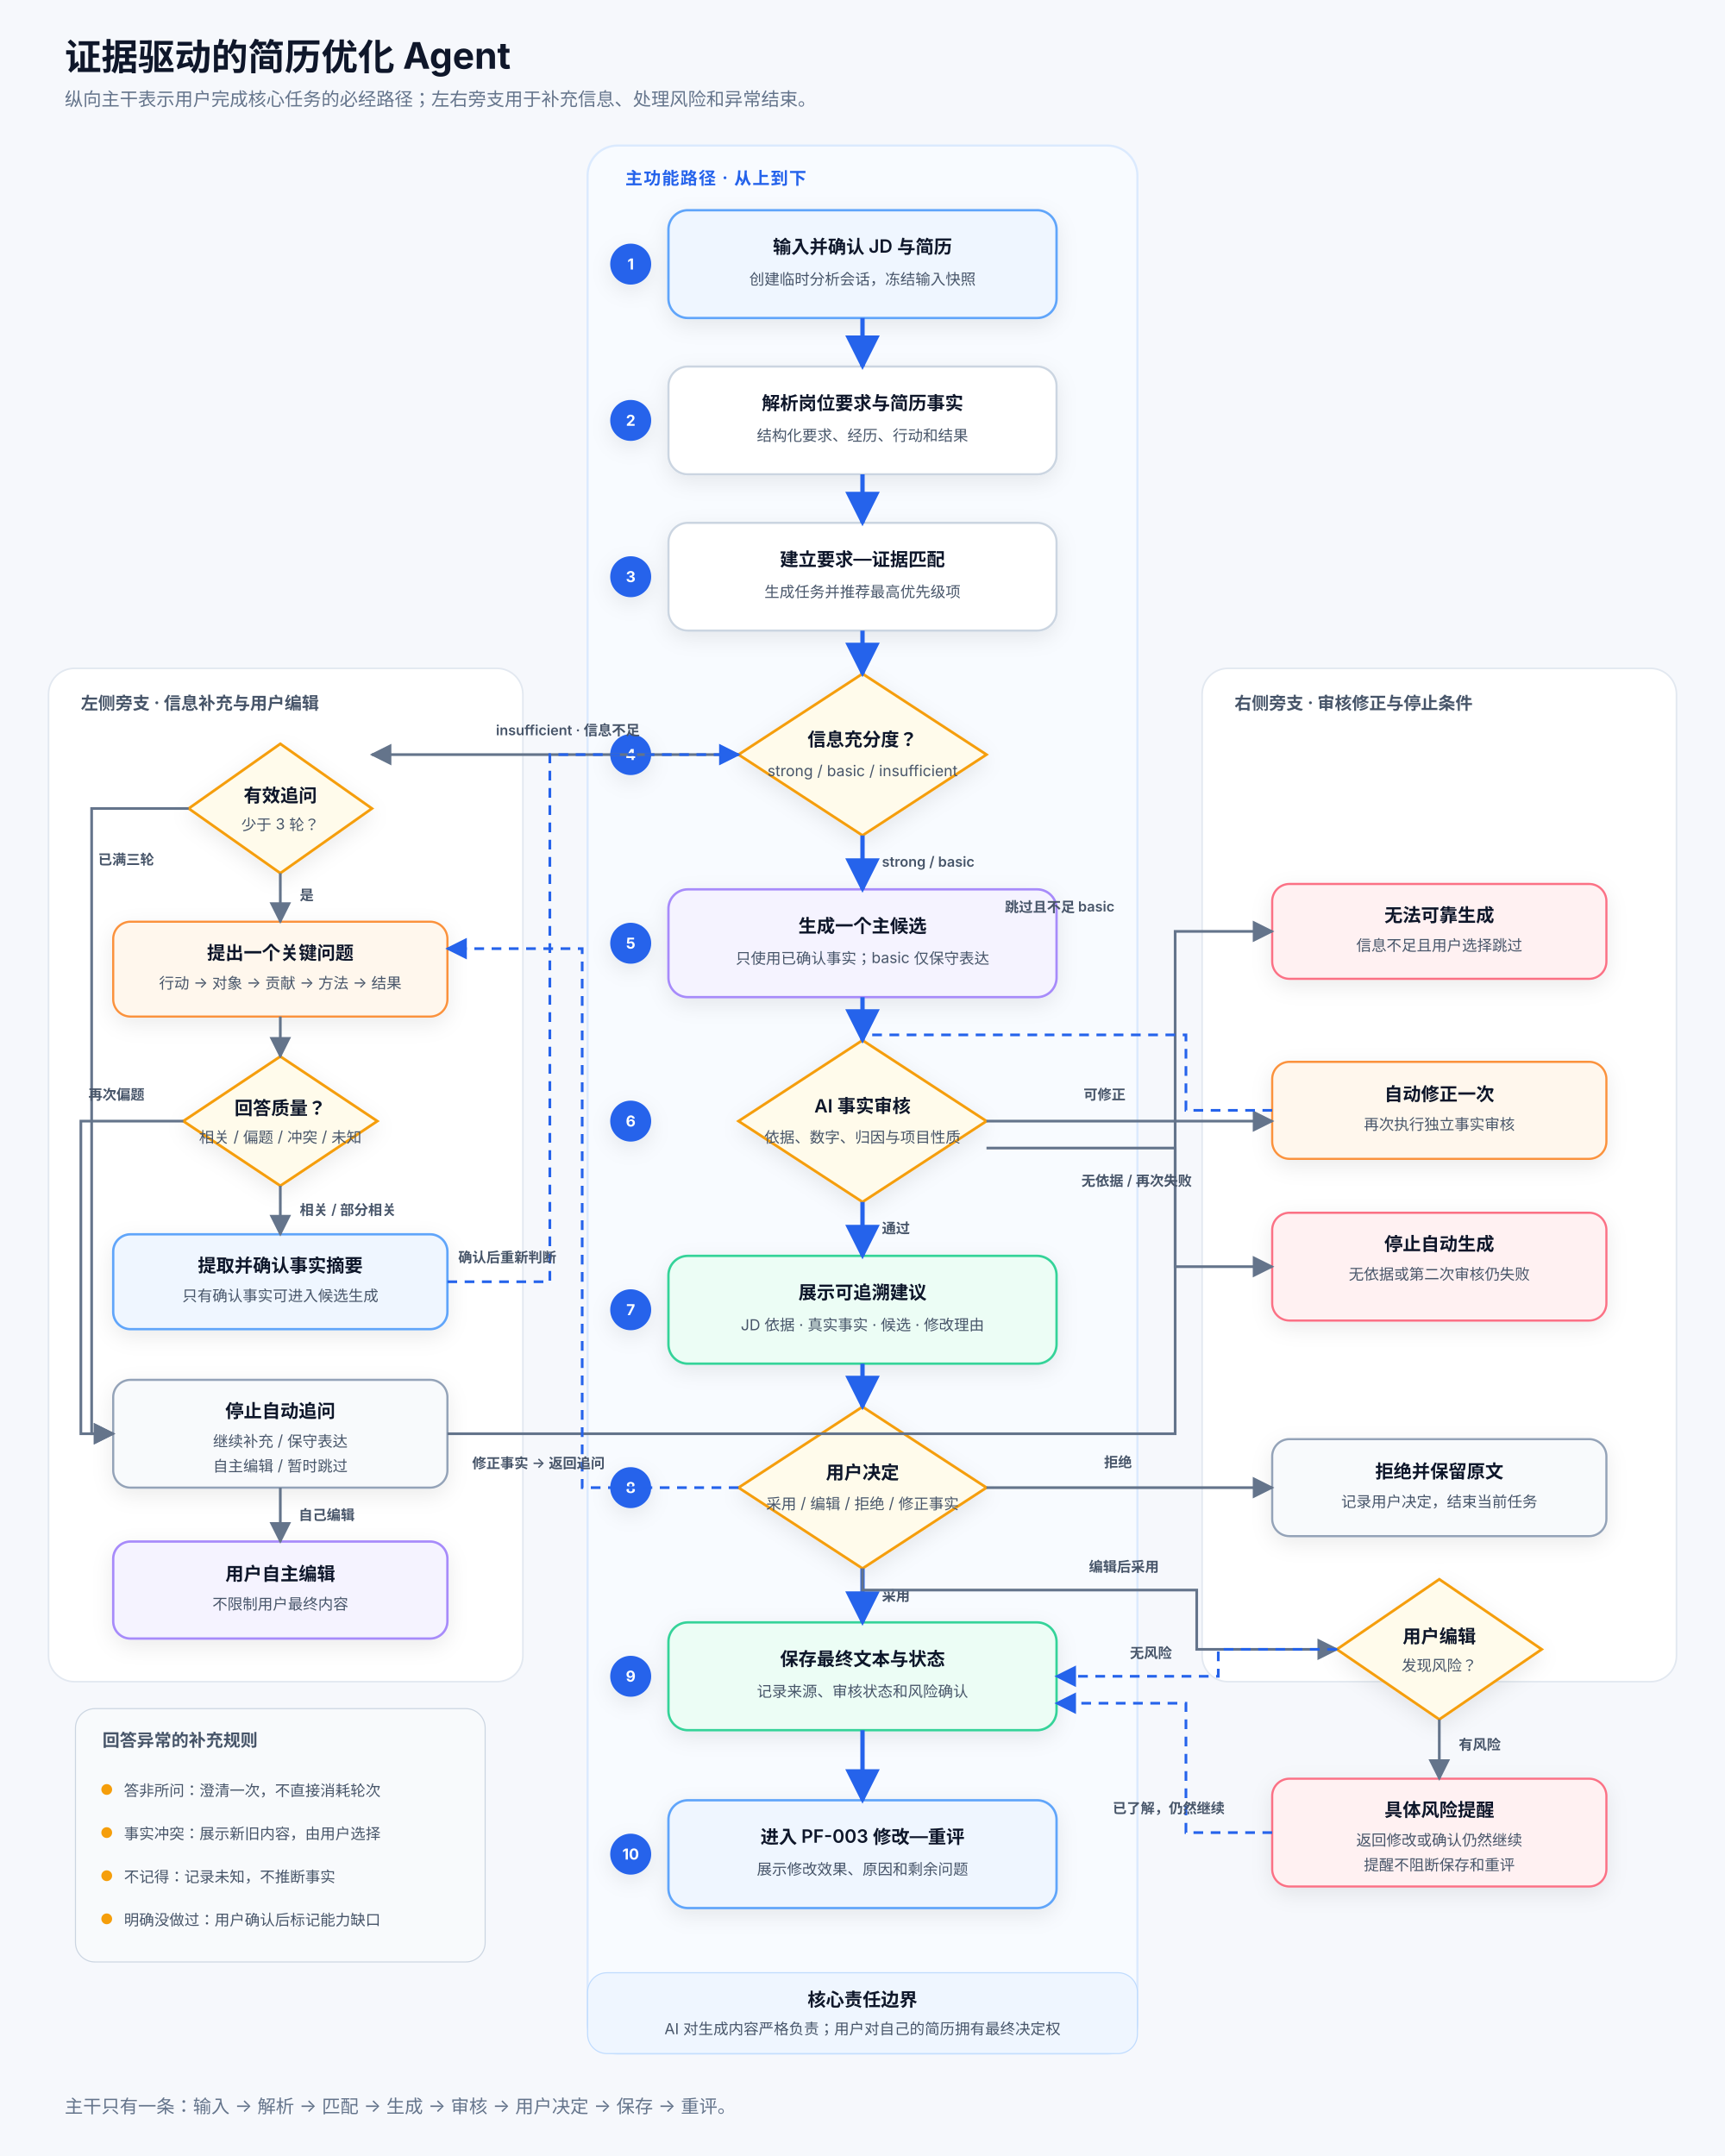
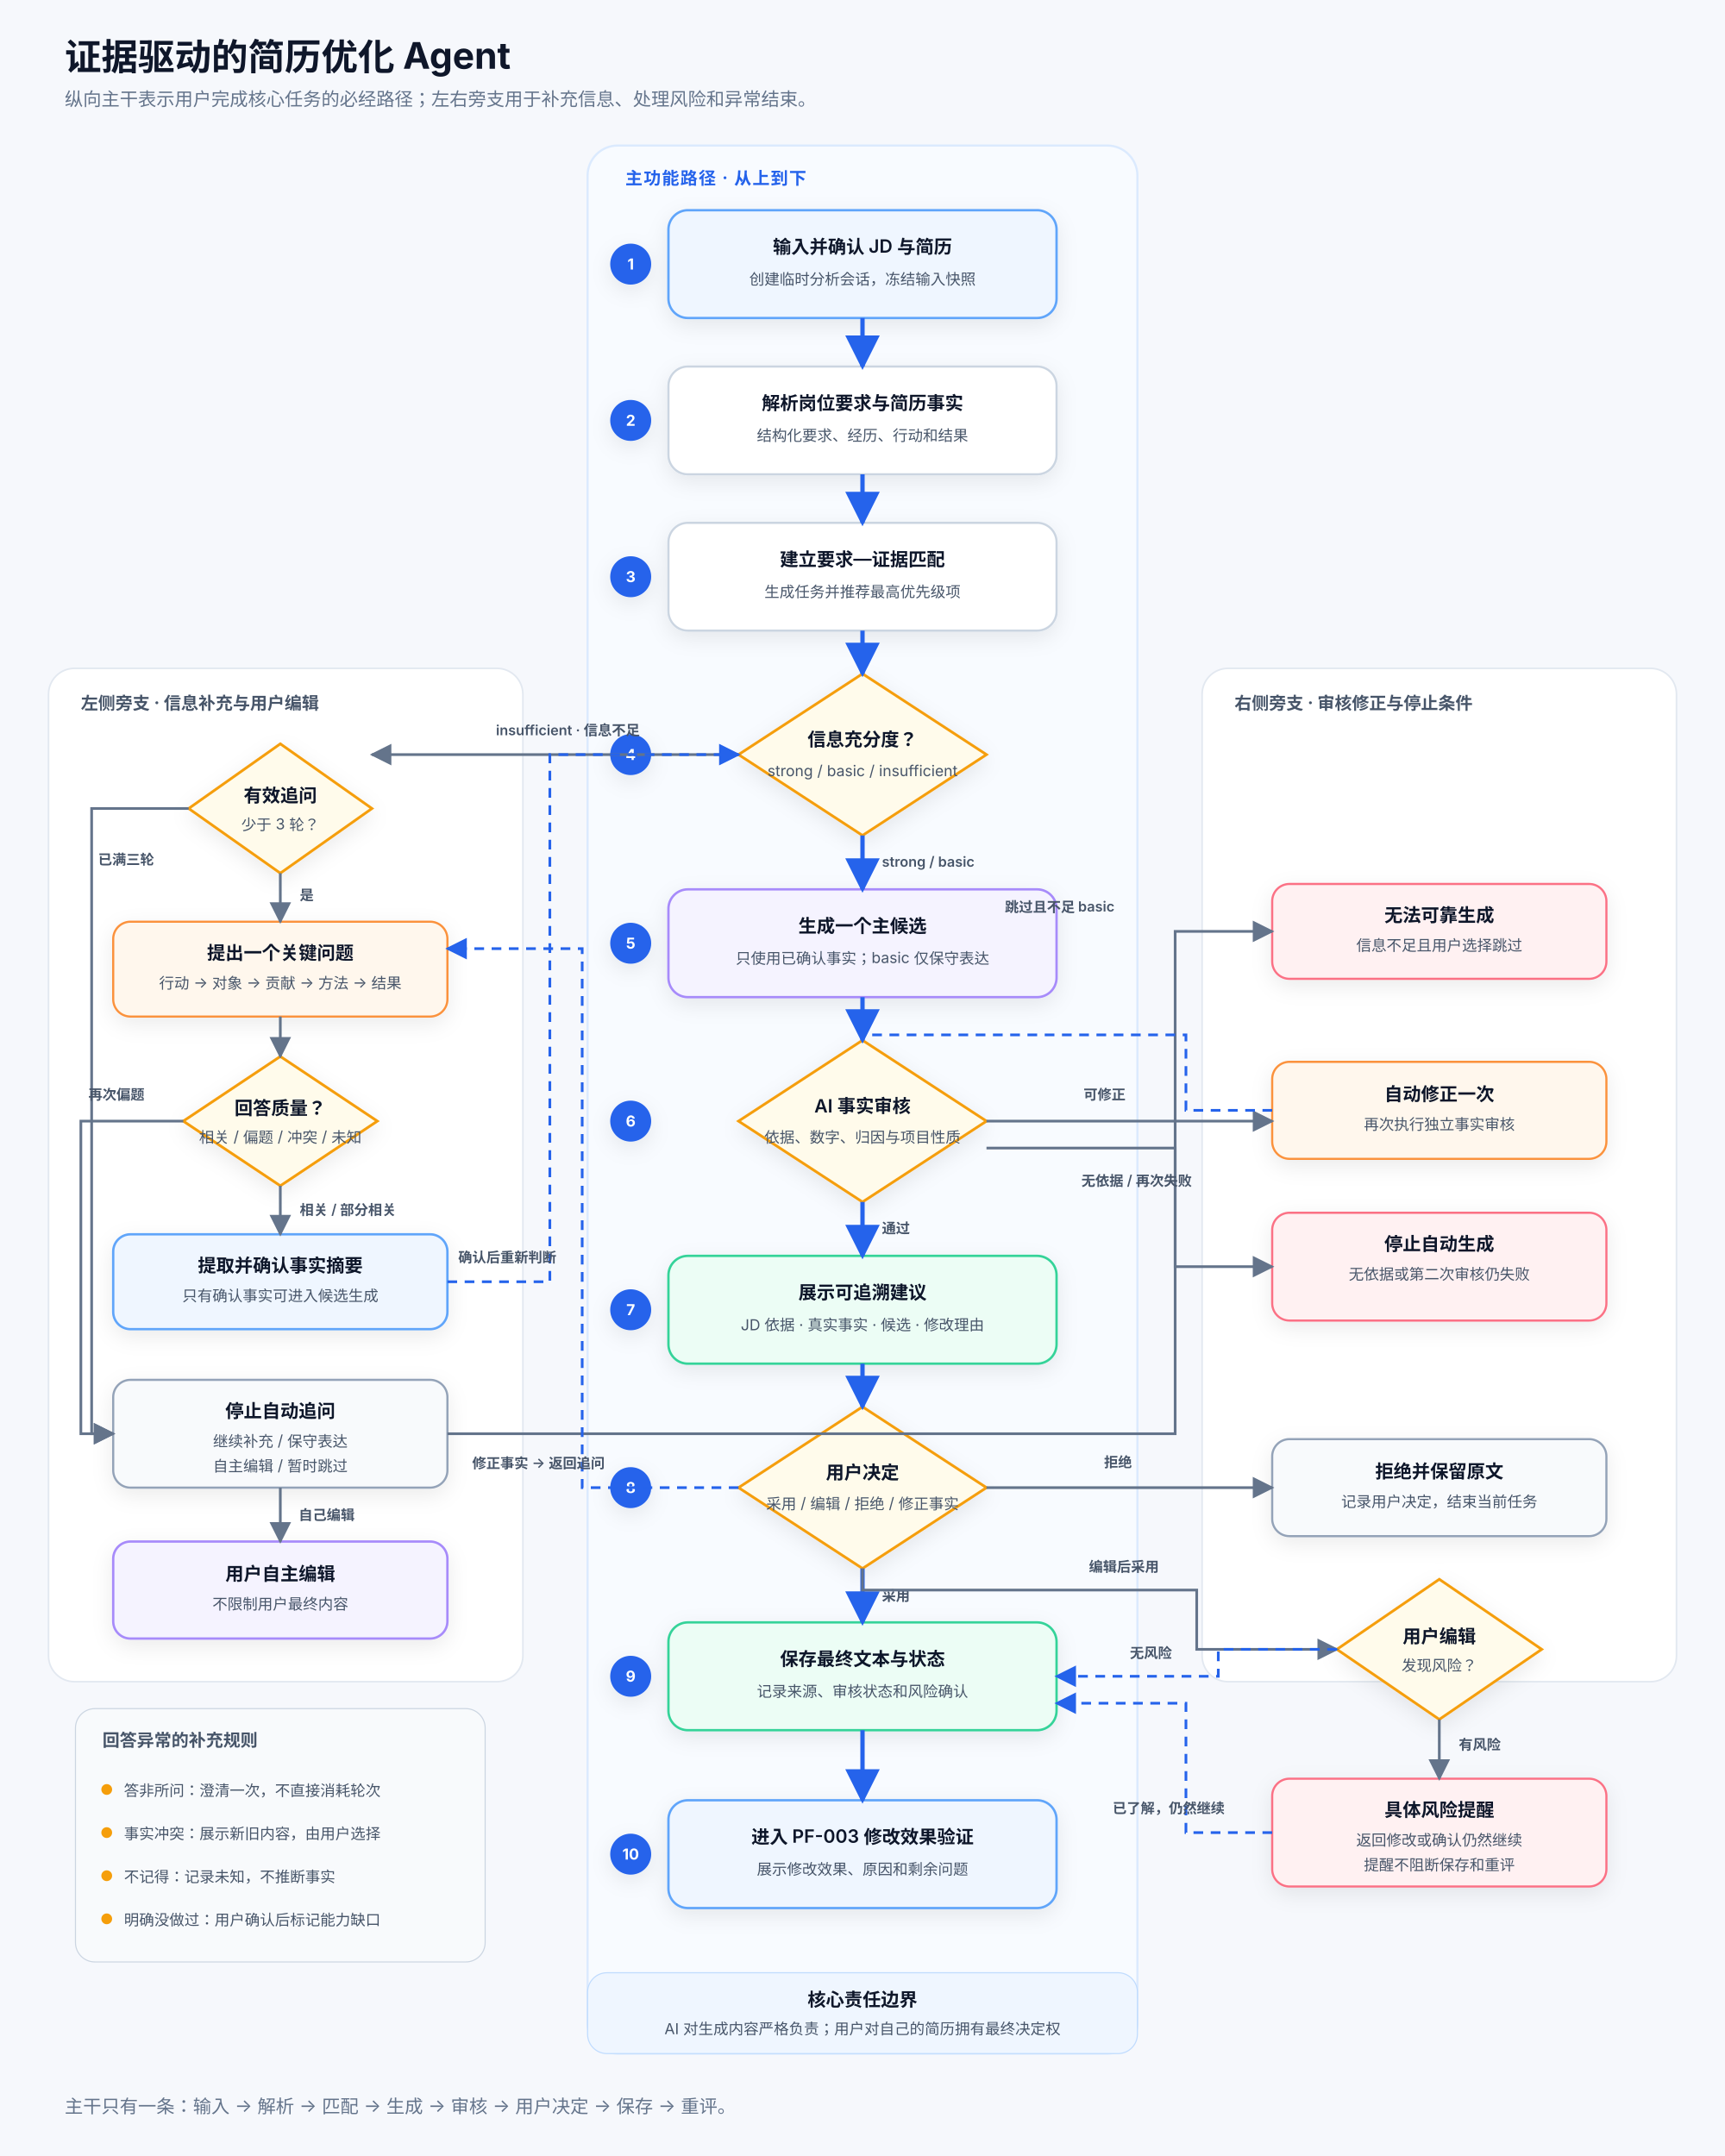
<svg xmlns="http://www.w3.org/2000/svg" width="1600" height="2000" viewBox="0 0 1600 2000" role="img" aria-labelledby="title desc">
  <defs>
    <filter id="shadow" x="-20%" y="-20%" width="140%" height="140%">
      <feDropShadow dx="0" dy="6" stdDeviation="10" flood-color="#0F172A" flood-opacity="0.08" />
    </filter>
    <marker id="arrow" viewBox="0 0 10 10" refX="9" refY="5" markerWidth="8" markerHeight="8" orient="auto-start-reverse">
      <path d="M0 0 L10 5 L0 10 Z" fill="#64748B" />
    </marker>
    <marker id="arrowBlue" viewBox="0 0 10 10" refX="9" refY="5" markerWidth="8" markerHeight="8" orient="auto-start-reverse">
      <path d="M0 0 L10 5 L0 10 Z" fill="#2563EB" />
    </marker>
    <style>
      .bg { fill:#F6F8FC; }
      .lane { fill:#F8FBFF; stroke:#DBEAFE; stroke-width:2; }
      .side { fill:#FFFFFF; stroke:#E2E8F0; stroke-width:1.5; }
      .node { fill:#FFFFFF; stroke:#CBD5E1; stroke-width:2; }
      .blue { fill:#EFF6FF; stroke:#60A5FA; stroke-width:2.2; }
      .purple { fill:#F5F3FF; stroke:#A78BFA; stroke-width:2.2; }
      .green { fill:#ECFDF5; stroke:#34D399; stroke-width:2.2; }
      .orange { fill:#FFF7ED; stroke:#FB923C; stroke-width:2; }
      .gray { fill:#F8FAFC; stroke:#94A3B8; stroke-width:2; }
      .risk { fill:#FFF1F2; stroke:#FB7185; stroke-width:2; }
      .decision { fill:#FFFBEB; stroke:#F59E0B; stroke-width:2.5; }
      .mainline { fill:none; stroke:#2563EB; stroke-width:4; marker-end:url(#arrowBlue); }
      .branch { fill:none; stroke:#64748B; stroke-width:2.5; marker-end:url(#arrow); }
      .return { fill:none; stroke:#2563EB; stroke-width:2.5; stroke-dasharray:9 7; marker-end:url(#arrowBlue); }
      .title { font:700 34px 'Inter','PingFang SC','Microsoft YaHei',sans-serif; fill:#0F172A; }
      .subtitle { font:400 17px 'Inter','PingFang SC','Microsoft YaHei',sans-serif; fill:#64748B; }
      .lane-title { font:700 16px 'Inter','PingFang SC','Microsoft YaHei',sans-serif; fill:#2563EB; letter-spacing:1px; }
      .side-title { font:700 16px 'Inter','PingFang SC','Microsoft YaHei',sans-serif; fill:#475569; }
      .label { font:600 17px 'Inter','PingFang SC','Microsoft YaHei',sans-serif; fill:#0F172A; text-anchor:middle; }
      .small { font:400 14px 'Inter','PingFang SC','Microsoft YaHei',sans-serif; fill:#475569; text-anchor:middle; }
      .tiny { font:500 13px 'Inter','PingFang SC','Microsoft YaHei',sans-serif; fill:#475569; text-anchor:middle; }
      .edge { font:600 13px 'Inter','PingFang SC','Microsoft YaHei',sans-serif; fill:#475569; }
      .step-num { font:700 14px 'Inter','PingFang SC','Microsoft YaHei',sans-serif; fill:#FFFFFF; text-anchor:middle; }
      .note { font:400 14px 'Inter','PingFang SC','Microsoft YaHei',sans-serif; fill:#475569; }
    </style>
  </defs>
  <rect class="bg" width="1600" height="2000" />
  <text x="60" y="65" class="title">证据驱动的简历优化 Agent</text>
  <text x="60" y="98" class="subtitle">纵向主干表示用户完成核心任务的必经路径；左右旁支用于补充信息、处理风险和异常结束。</text>
  <rect x="545" y="135" width="510" height="1770" rx="28" class="lane" />
  <text x="580" y="171" class="lane-title">主功能路径 · 从上到下</text>
  <rect x="45" y="620" width="440" height="940" rx="24" class="side" />
  <text x="75" y="658" class="side-title">左侧旁支 · 信息补充与用户编辑</text>
  <rect x="1115" y="620" width="440" height="940" rx="24" class="side" />
  <text x="1145" y="658" class="side-title">右侧旁支 · 审核修正与停止条件</text>
  <g filter="url(#shadow)">
    <circle cx="585" cy="245" r="19" fill="#2563EB" />
    <text x="585" y="250" class="step-num">1</text>
    <rect x="620" y="195" width="360" height="100" rx="18" class="blue" />
    <text x="800" y="235" class="label">输入并确认 JD 与简历</text>
    <text x="800" y="264" class="small">创建临时分析会话，冻结输入快照</text>
    <circle cx="585" cy="390" r="19" fill="#2563EB" />
    <text x="585" y="395" class="step-num">2</text>
    <rect x="620" y="340" width="360" height="100" rx="18" class="node" />
    <text x="800" y="380" class="label">解析岗位要求与简历事实</text>
    <text x="800" y="409" class="small">结构化要求、经历、行动和结果</text>
    <circle cx="585" cy="535" r="19" fill="#2563EB" />
    <text x="585" y="540" class="step-num">3</text>
    <rect x="620" y="485" width="360" height="100" rx="18" class="node" />
    <text x="800" y="525" class="label">建立要求—证据匹配</text>
    <text x="800" y="554" class="small">生成任务并推荐最高优先级项</text>
    <circle cx="585" cy="700" r="19" fill="#2563EB" />
    <text x="585" y="705" class="step-num">4</text>
    <path d="M800 625 L915 700 L800 775 L685 700 Z" class="decision" />
    <text x="800" y="692" class="label">信息充分度？</text>
    <text x="800" y="720" class="small">strong / basic / insufficient</text>
    <circle cx="585" cy="875" r="19" fill="#2563EB" />
    <text x="585" y="880" class="step-num">5</text>
    <rect x="620" y="825" width="360" height="100" rx="18" class="purple" />
    <text x="800" y="865" class="label">生成一个主候选</text>
    <text x="800" y="894" class="small">只使用已确认事实；basic 仅保守表达</text>
    <circle cx="585" cy="1040" r="19" fill="#2563EB" />
    <text x="585" y="1045" class="step-num">6</text>
    <path d="M800 965 L915 1040 L800 1115 L685 1040 Z" class="decision" />
    <text x="800" y="1032" class="label">AI 事实审核</text>
    <text x="800" y="1060" class="small">依据、数字、归因与项目性质</text>
    <circle cx="585" cy="1215" r="19" fill="#2563EB" />
    <text x="585" y="1220" class="step-num">7</text>
    <rect x="620" y="1165" width="360" height="100" rx="18" class="green" />
    <text x="800" y="1205" class="label">展示可追溯建议</text>
    <text x="800" y="1234" class="small">JD 依据 · 真实事实 · 候选 · 修改理由</text>
    <circle cx="585" cy="1380" r="19" fill="#2563EB" />
    <text x="585" y="1385" class="step-num">8</text>
    <path d="M800 1305 L915 1380 L800 1455 L685 1380 Z" class="decision" />
    <text x="800" y="1372" class="label">用户决定</text>
    <text x="800" y="1400" class="small">采用 / 编辑 / 拒绝 / 修正事实</text>
    <circle cx="585" cy="1555" r="19" fill="#2563EB" />
    <text x="585" y="1560" class="step-num">9</text>
    <rect x="620" y="1505" width="360" height="100" rx="18" class="green" />
    <text x="800" y="1545" class="label">保存最终文本与状态</text>
    <text x="800" y="1574" class="small">记录来源、审核状态和风险确认</text>
    <circle cx="585" cy="1720" r="19" fill="#2563EB" />
    <text x="585" y="1725" class="step-num">10</text>
    <rect x="620" y="1670" width="360" height="100" rx="18" class="blue" />
-     <text x="800" y="1710" class="label">进入 PF-003 修改—重评</text>
+     <text x="800" y="1710" class="label">进入 PF-003 修改效果验证</text>
    <text x="800" y="1739" class="small">展示修改效果、原因和剩余问题</text>
  </g>
  <path d="M800 295 V340" class="mainline" />
  <path d="M800 440 V485" class="mainline" />
  <path d="M800 585 V625" class="mainline" />
  <path d="M800 775 V825" class="mainline" />
  <text x="818" y="804" class="edge">strong / basic</text>
  <path d="M800 925 V965" class="mainline" />
  <path d="M800 1115 V1165" class="mainline" />
  <text x="818" y="1144" class="edge">通过</text>
  <path d="M800 1265 V1305" class="mainline" />
  <path d="M800 1455 V1505" class="mainline" />
  <text x="818" y="1485" class="edge">采用</text>
  <path d="M800 1605 V1670" class="mainline" />
  <g filter="url(#shadow)">
    <path d="M260 690 L345 750 L260 810 L175 750 Z" class="decision" />
    <text x="260" y="744" class="label">有效追问</text>
    <text x="260" y="770" class="small">少于 3 轮？</text>
    <rect x="105" y="855" width="310" height="88" rx="16" class="orange" />
    <text x="260" y="890" class="label">提出一个关键问题</text>
    <text x="260" y="917" class="small">行动 → 对象 → 贡献 → 方法 → 结果</text>
    <path d="M260 980 L350 1040 L260 1100 L170 1040 Z" class="decision" />
    <text x="260" y="1034" class="label">回答质量？</text>
    <text x="260" y="1060" class="small">相关 / 偏题 / 冲突 / 未知</text>
    <rect x="105" y="1145" width="310" height="88" rx="16" class="blue" />
    <text x="260" y="1180" class="label">提取并确认事实摘要</text>
    <text x="260" y="1207" class="small">只有确认事实可进入候选生成</text>
    <rect x="105" y="1280" width="310" height="100" rx="16" class="gray" />
    <text x="260" y="1315" class="label">停止自动追问</text>
    <text x="260" y="1342" class="small">继续补充 / 保守表达</text>
    <text x="260" y="1365" class="small">自主编辑 / 暂时跳过</text>
    <rect x="105" y="1430" width="310" height="90" rx="16" class="purple" />
    <text x="260" y="1466" class="label">用户自主编辑</text>
    <text x="260" y="1493" class="small">不限制用户最终内容</text>
  </g>
  <path d="M685 700 H345" class="branch" />
  <text x="460" y="682" class="edge">insufficient · 信息不足</text>
  <path d="M260 810 V855" class="branch" />
  <text x="278" y="835" class="edge">是</text>
  <path d="M260 943 V980" class="branch" />
  <path d="M260 1100 V1145" class="branch" />
  <text x="278" y="1127" class="edge">相关 / 部分相关</text>
  <path d="M415 1189 H510 V700 H685" class="return" />
  <text x="425" y="1171" class="edge">确认后重新判断</text>
  <path d="M175 750 H85 V1330 H105" class="branch" />
  <text x="91" y="802" class="edge">已满三轮</text>
  <path d="M170 1040 H75 V1330 H105" class="branch" />
  <text x="82" y="1020" class="edge">再次偏题</text>
  <path d="M260 1380 V1430" class="branch" />
  <text x="277" y="1410" class="edge">自己编辑</text>
  <rect x="70" y="1585" width="380" height="235" rx="18" fill="#F8FAFC" stroke="#CBD5E1" />
  <text x="95" y="1620" class="side-title">回答异常的补充规则</text>
  <circle cx="99" cy="1660" r="5" fill="#F59E0B" />
  <text x="115" y="1666" class="note">答非所问：澄清一次，不直接消耗轮次</text>
  <circle cx="99" cy="1700" r="5" fill="#F59E0B" />
  <text x="115" y="1706" class="note">事实冲突：展示新旧内容，由用户选择</text>
  <circle cx="99" cy="1740" r="5" fill="#F59E0B" />
  <text x="115" y="1746" class="note">不记得：记录未知，不推断事实</text>
  <circle cx="99" cy="1780" r="5" fill="#F59E0B" />
  <text x="115" y="1786" class="note">明确没做过：用户确认后标记能力缺口</text>
  <g filter="url(#shadow)">
    <rect x="1180" y="820" width="310" height="88" rx="16" class="risk" />
    <text x="1335" y="855" class="label">无法可靠生成</text>
    <text x="1335" y="882" class="small">信息不足且用户选择跳过</text>
    <rect x="1180" y="985" width="310" height="90" rx="16" class="orange" />
    <text x="1335" y="1021" class="label">自动修正一次</text>
    <text x="1335" y="1048" class="small">再次执行独立事实审核</text>
    <rect x="1180" y="1125" width="310" height="100" rx="16" class="risk" />
    <text x="1335" y="1160" class="label">停止自动生成</text>
    <text x="1335" y="1187" class="small">无依据或第二次审核仍失败</text>
    <rect x="1180" y="1335" width="310" height="90" rx="16" class="gray" />
    <text x="1335" y="1371" class="label">拒绝并保留原文</text>
    <text x="1335" y="1398" class="small">记录用户决定，结束当前任务</text>
    <path d="M1335 1465 L1430 1530 L1335 1595 L1240 1530 Z" class="decision" />
    <text x="1335" y="1524" class="label">用户编辑</text>
    <text x="1335" y="1550" class="small">发现风险？</text>
    <rect x="1180" y="1650" width="310" height="100" rx="16" class="risk" />
    <text x="1335" y="1685" class="label">具体风险提醒</text>
    <text x="1335" y="1712" class="small">返回修改或确认仍然继续</text>
    <text x="1335" y="1735" class="small">提醒不阻断保存和重评</text>
  </g>
  <path d="M415 1330 H1090 V864 H1180" class="branch" />
  <text x="932" y="846" class="edge">跳过且不足 basic</text>
  <path d="M915 1040 H1180" class="branch" />
  <text x="1005" y="1020" class="edge">可修正</text>
  <path d="M1180 1030 H1100 V960 H800 V965" class="return" />
  <path d="M915 1065 H1090 V1175 H1180" class="branch" />
  <text x="1003" y="1100" class="edge">无依据 / 再次失败</text>
  <path d="M915 1380 H1180" class="branch" />
  <text x="1024" y="1361" class="edge">拒绝</text>
  <path d="M800 1455 V1475 H1110 V1530 H1240" class="branch" />
  <text x="1010" y="1458" class="edge">编辑后采用</text>
  <path d="M1335 1595 V1650" class="branch" />
  <text x="1353" y="1623" class="edge">有风险</text>
  <path d="M1240 1530 H1130 V1555 H980" class="return" />
  <text x="1048" y="1538" class="edge">无风险</text>
  <path d="M1180 1700 H1100 V1580 H980" class="return" />
  <text x="1032" y="1682" class="edge">已了解，仍然继续</text>
  <path d="M685 1380 H540 V880 H415" class="return" />
  <text x="438" y="1362" class="edge">修正事实 → 返回追问</text>
  <rect x="545" y="1830" width="510" height="75" rx="18" fill="#EFF6FF" stroke="#BFDBFE" />
  <text x="800" y="1861" class="label">核心责任边界</text>
  <text x="800" y="1887" class="small">AI 对生成内容严格负责；用户对自己的简历拥有最终决定权</text>
  <text x="60" y="1960" class="subtitle">主干只有一条：输入 → 解析 → 匹配 → 生成 → 审核 → 用户决定 → 保存 → 重评。</text>
</svg>
